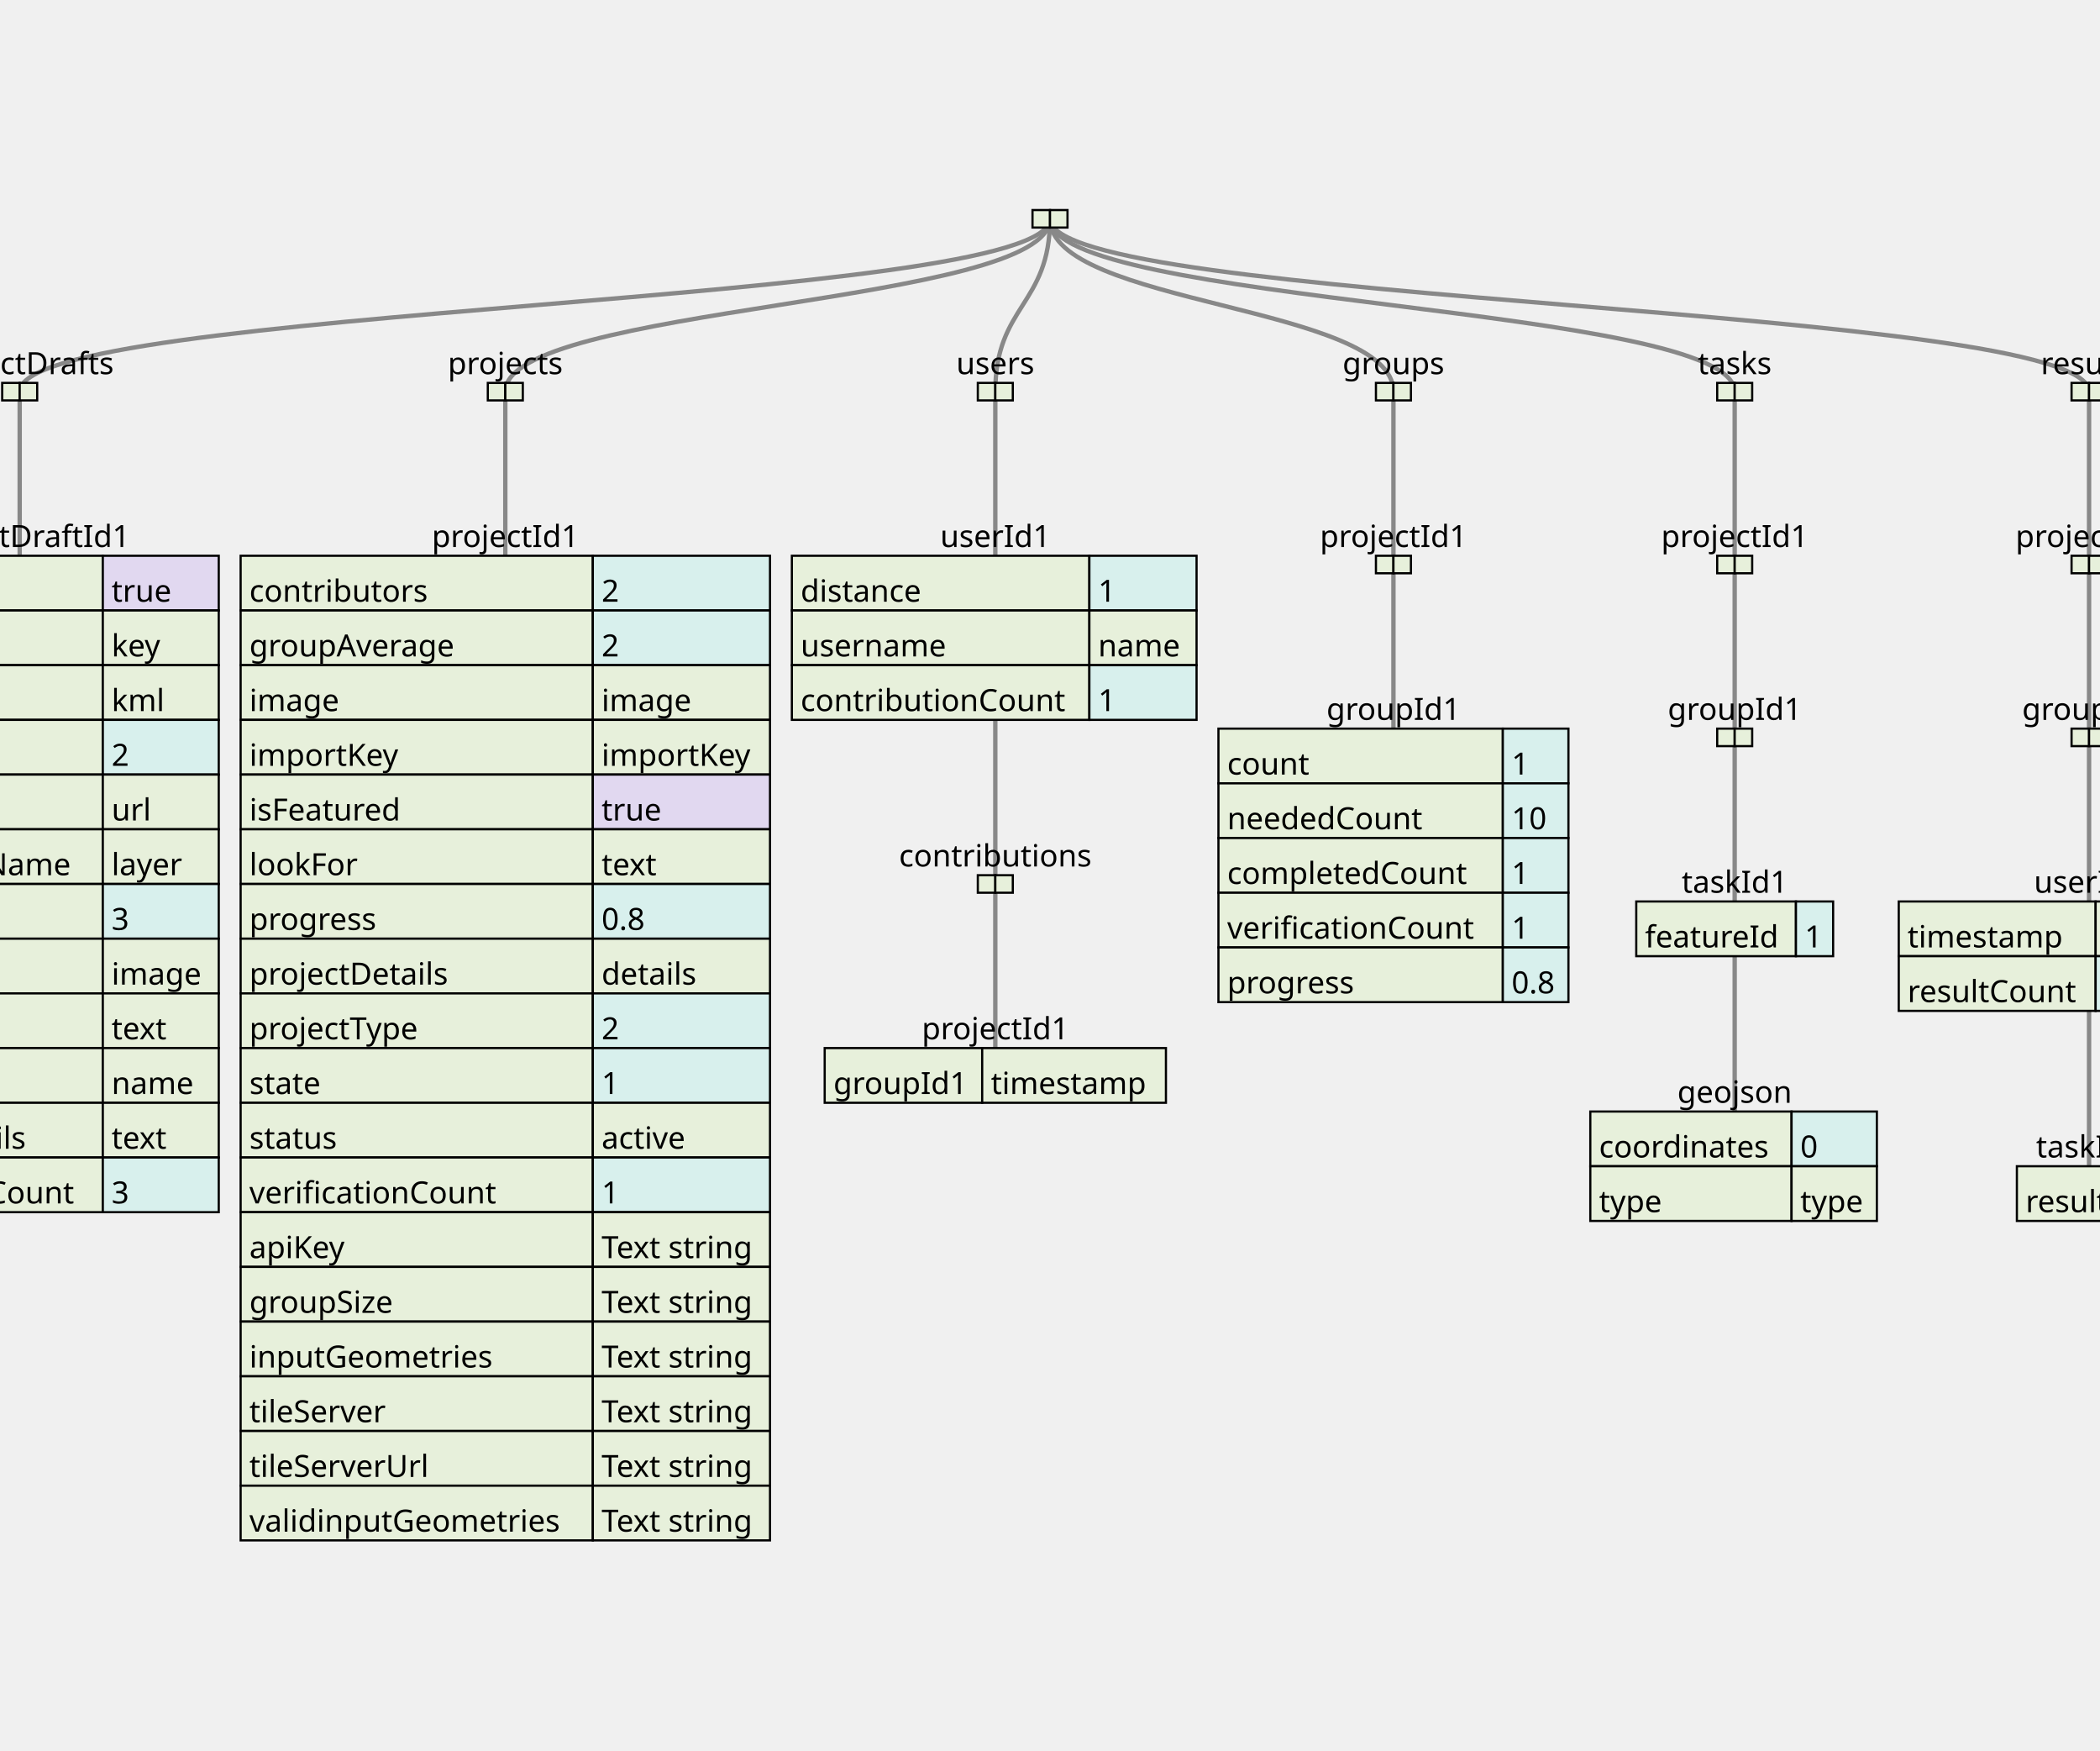
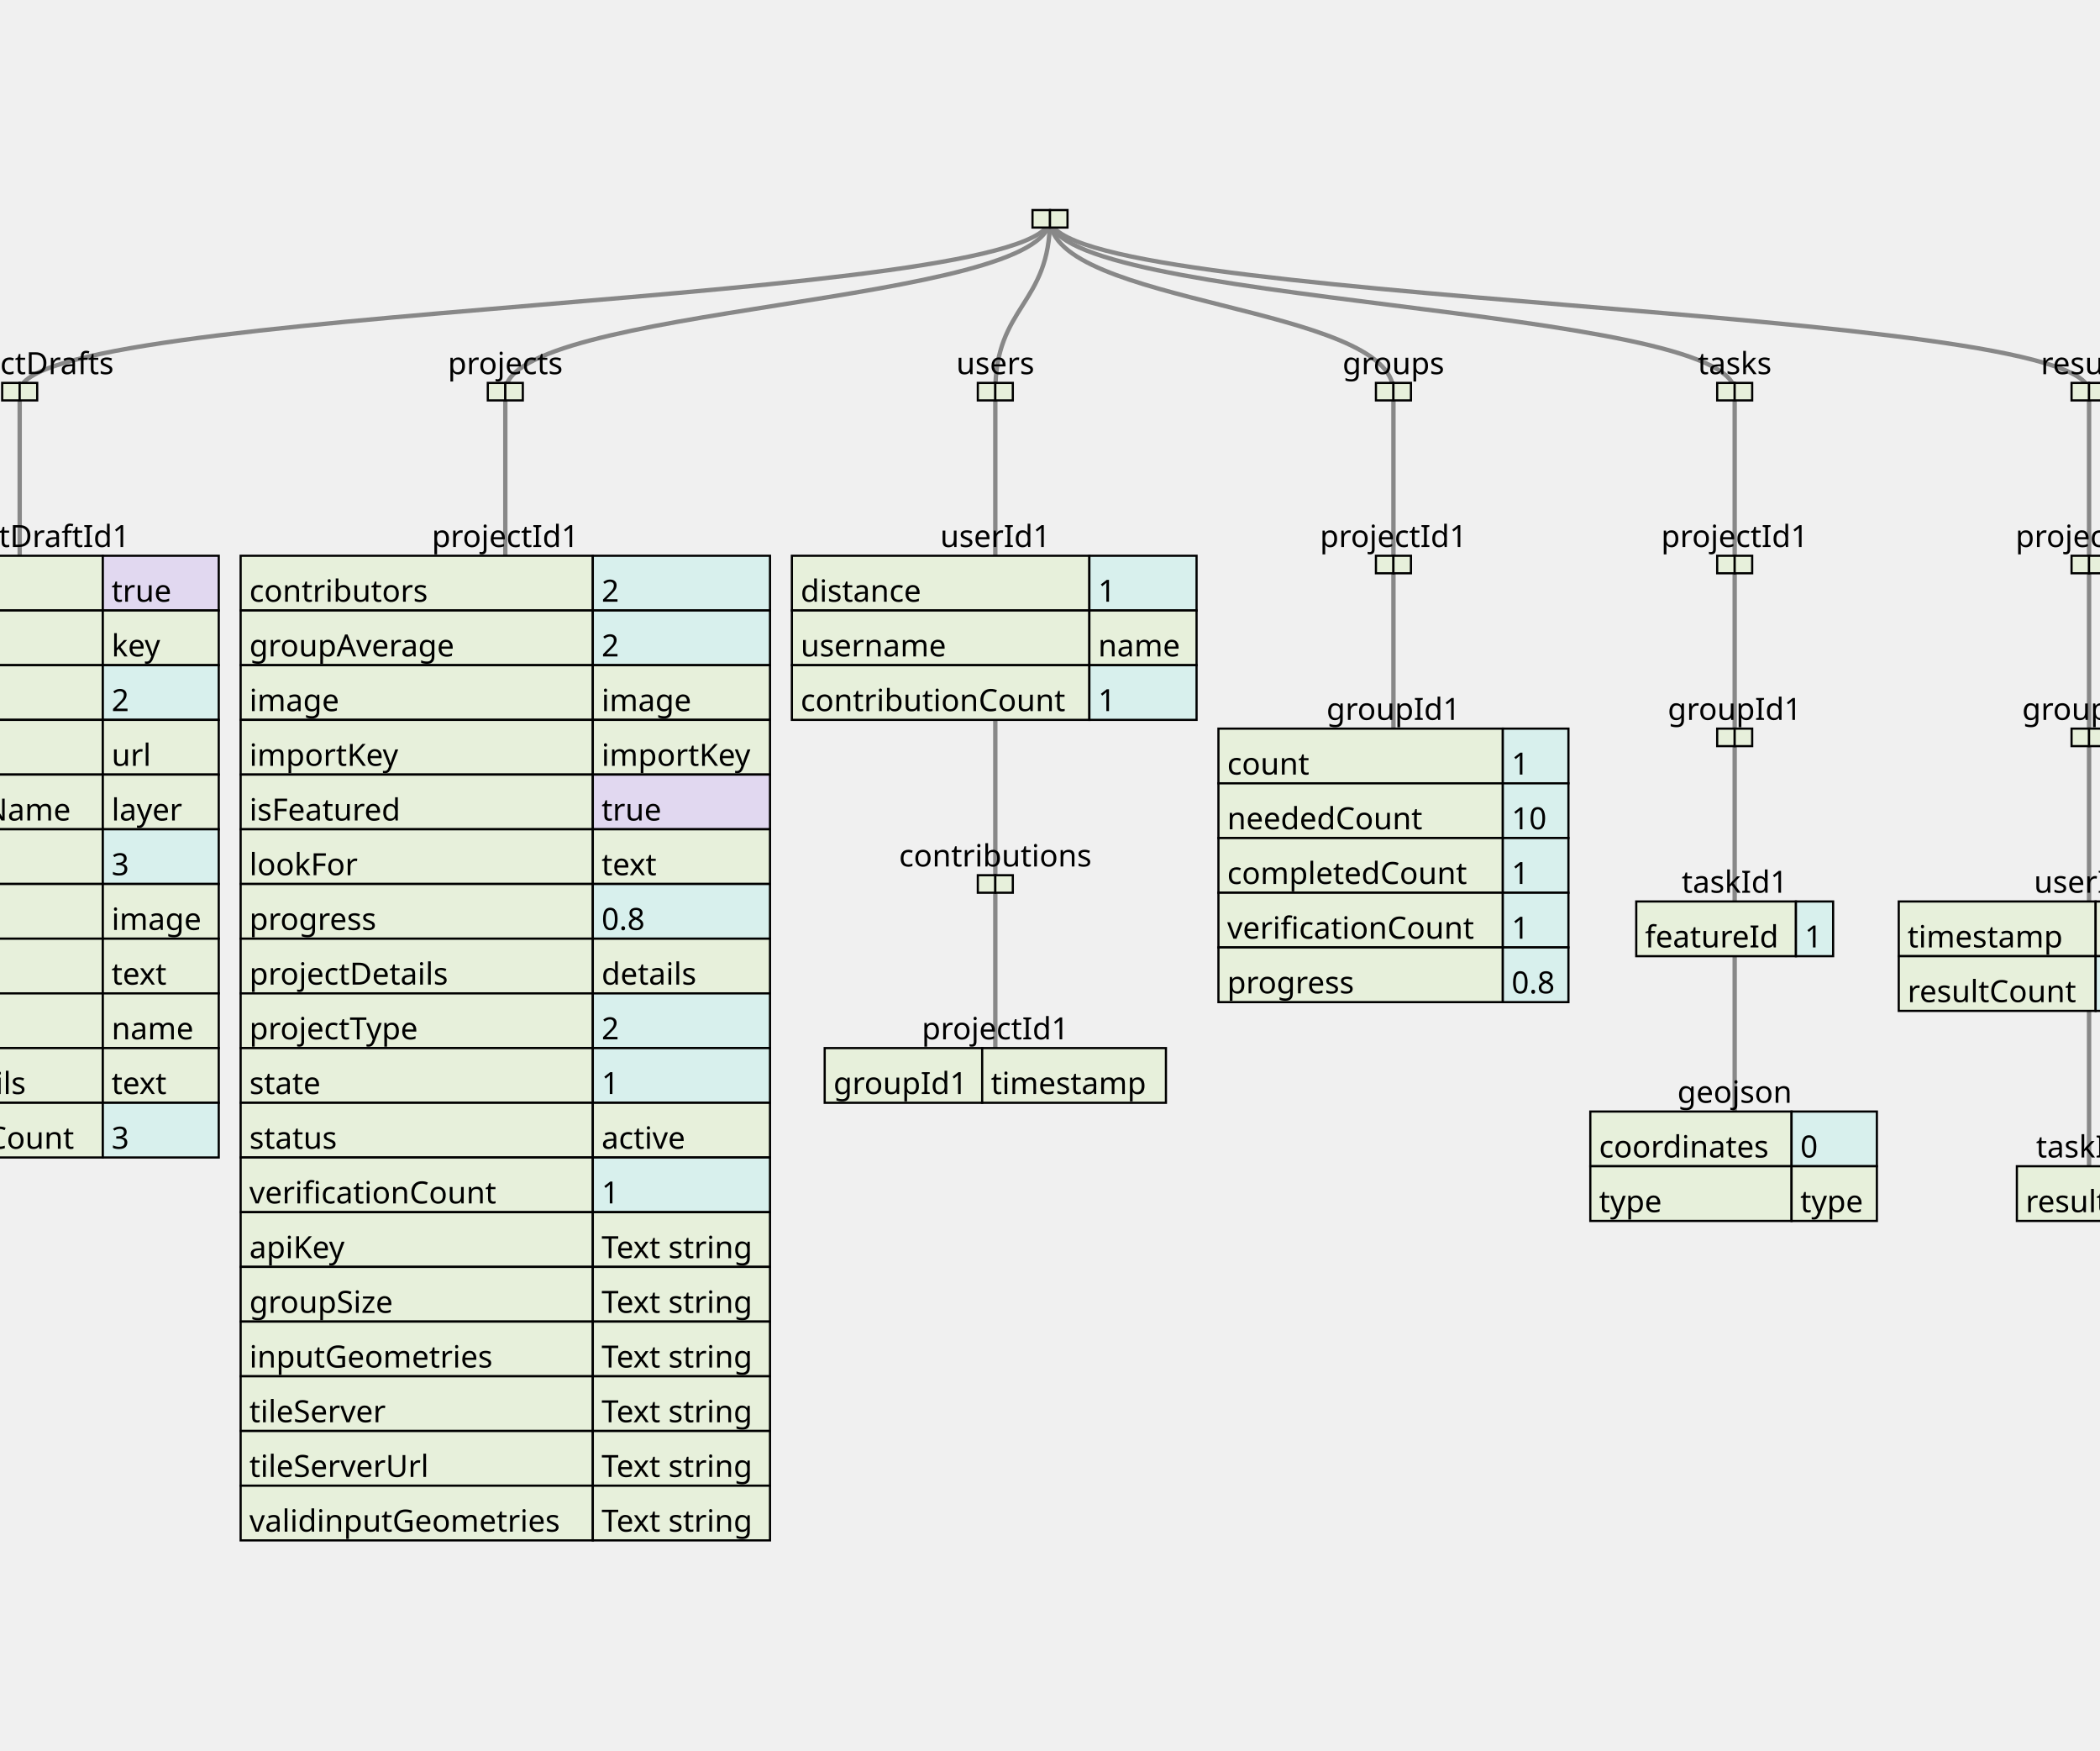
<svg xmlns="http://www.w3.org/2000/svg" class="vtree" width="960" height="800">
  <style>
.vtree-node text { font: 14px sans-serif; }
.vtree-link { fill: none; stroke: #888; stroke-width: 2px; }
.vtree-table { stroke-width: 2px; stroke: steelblue; }
path.vtree-table { fill: white; }
g.vtree-node rect { fill: white; stroke: black; stroke-width: 1px; }
g.vtree-node rect.number-text { fill: #d8f0ed; }
g.vtree-node rect.string-text { fill: #e7f0db; }
g.vtree-node rect.boolean-text { fill: #e1d8f0; }
g.vtree-node rect.null-text { fill: #888; }
</style>
  <g class="vtree-root">
    <g class="vtree-node" transform="translate(480,96)">
      <g class="vtree-node" transform="translate(-8,0)">
        <path class="vtree-link" d="M8,4C8,43.5 483,43.5 483,83" />
        <path class="vtree-link" d="M8,4C8,43.5 321,43.5 321,83" />
        <path class="vtree-link" d="M8,4C8,43.5 165,43.5 165,83" />
        <path class="vtree-link" d="M8,4C8,43.5 -17,43.5 -17,83" />
        <path class="vtree-link" d="M8,4C8,43.5 -241,43.5 -241,83" />
        <path class="vtree-link" d="M8,4C8,43.5 -463,43.5 -463,83" />
        <g class="vtree-node" transform="translate(-514,58)">
-           <path class="vtree-link" d="M51,25C51,137.5 51,137.5 51,250" />
+           <path class="vtree-link" d="M51,25C51,131.5 51,131.5 51,238" />
          <g class="vtree-node" transform="translate(-41,79)">
            <g transform="translate(0,21)">
              <g transform="translate(0,0)">
                <rect class="string-text" x="0" y="0" width="130" height="25" />
                <text x="4" y="21">complete</text>
              </g>
              <g transform="translate(130,0)">
                <rect class="boolean-text" x="0" y="0" width="53" height="25" />
                <text x="4" y="21">true</text>
              </g>
              <g transform="translate(0,25)">
                <rect class="string-text" x="0" y="0" width="130" height="25" />
                <text x="4" y="21">key</text>
              </g>
              <g transform="translate(130,25)">
                <rect class="string-text" x="0" y="0" width="53" height="25" />
                <text x="4" y="21">key</text>
              </g>
              <g transform="translate(0,50)">
                <rect class="string-text" x="0" y="0" width="130" height="25" />
-                 <text x="4" y="21">kml</text>
+                 <text x="4" y="21">projectType</text>
              </g>
              <g transform="translate(130,50)">
-                 <rect class="string-text" x="0" y="0" width="53" height="25" />
-                 <text x="4" y="21">kml</text>
-               </g>
-               <g transform="translate(0,75)">
-                 <rect class="string-text" x="0" y="0" width="130" height="25" />
-                 <text x="4" y="21">projectType</text>
-               </g>
-               <g transform="translate(130,75)">
                <rect class="number-text" x="0" y="0" width="53" height="25" />
                <text x="4" y="21">2</text>
              </g>
+               <g transform="translate(0,75)">
+                 <rect class="string-text" x="0" y="0" width="130" height="25" />
+                 <text x="4" y="21">tileServer</text>
+               </g>
+               <g transform="translate(130,75)">
+                 <rect class="string-text" x="0" y="0" width="53" height="25" />
+                 <text x="4" y="21">url</text>
+               </g>
              <g transform="translate(0,100)">
                <rect class="string-text" x="0" y="0" width="130" height="25" />
-                 <text x="4" y="21">tileServer</text>
+                 <text x="4" y="21">wmtsLayerName</text>
              </g>
              <g transform="translate(130,100)">
                <rect class="string-text" x="0" y="0" width="53" height="25" />
-                 <text x="4" y="21">url</text>
+                 <text x="4" y="21">layer</text>
              </g>
              <g transform="translate(0,125)">
                <rect class="string-text" x="0" y="0" width="130" height="25" />
-                 <text x="4" y="21">wmtsLayerName</text>
+                 <text x="4" y="21">zoomLeve</text>
              </g>
              <g transform="translate(130,125)">
-                 <rect class="string-text" x="0" y="0" width="53" height="25" />
-                 <text x="4" y="21">layer</text>
-               </g>
-               <g transform="translate(0,150)">
-                 <rect class="string-text" x="0" y="0" width="130" height="25" />
-                 <text x="4" y="21">zoomLeve</text>
-               </g>
-               <g transform="translate(130,150)">
                <rect class="number-text" x="0" y="0" width="53" height="25" />
                <text x="4" y="21">3</text>
              </g>
+               <g transform="translate(0,150)">
+                 <rect class="string-text" x="0" y="0" width="130" height="25" />
+                 <text x="4" y="21">image</text>
+               </g>
+               <g transform="translate(130,150)">
+                 <rect class="string-text" x="0" y="0" width="53" height="25" />
+                 <text x="4" y="21">image</text>
+               </g>
              <g transform="translate(0,175)">
                <rect class="string-text" x="0" y="0" width="130" height="25" />
-                 <text x="4" y="21">image</text>
+                 <text x="4" y="21">lookFor</text>
              </g>
              <g transform="translate(130,175)">
                <rect class="string-text" x="0" y="0" width="53" height="25" />
-                 <text x="4" y="21">image</text>
+                 <text x="4" y="21">text</text>
              </g>
              <g transform="translate(0,200)">
                <rect class="string-text" x="0" y="0" width="130" height="25" />
-                 <text x="4" y="21">lookFor</text>
+                 <text x="4" y="21">name</text>
              </g>
              <g transform="translate(130,200)">
                <rect class="string-text" x="0" y="0" width="53" height="25" />
-                 <text x="4" y="21">text</text>
+                 <text x="4" y="21">name</text>
              </g>
              <g transform="translate(0,225)">
                <rect class="string-text" x="0" y="0" width="130" height="25" />
-                 <text x="4" y="21">name</text>
+                 <text x="4" y="21">projectDetails</text>
              </g>
              <g transform="translate(130,225)">
                <rect class="string-text" x="0" y="0" width="53" height="25" />
-                 <text x="4" y="21">name</text>
+                 <text x="4" y="21">text</text>
              </g>
              <g transform="translate(0,250)">
                <rect class="string-text" x="0" y="0" width="130" height="25" />
-                 <text x="4" y="21">projectDetails</text>
+                 <text x="4" y="21">verificationCount</text>
              </g>
              <g transform="translate(130,250)">
-                 <rect class="string-text" x="0" y="0" width="53" height="25" />
-                 <text x="4" y="21">text</text>
-               </g>
-               <g transform="translate(0,275)">
-                 <rect class="string-text" x="0" y="0" width="130" height="25" />
-                 <text x="4" y="21">verificationCount</text>
-               </g>
-               <g transform="translate(130,275)">
                <rect class="number-text" x="0" y="0" width="53" height="25" />
                <text x="4" y="21">3</text>
              </g>
            </g>
            <g>
              <text x="92" y="17" text-anchor="middle">projectDraftId1</text>
            </g>
          </g>
          <g transform="translate(43,21)">
            <g transform="translate(0,0)">
              <rect class="string-text" x="0" y="0" width="8" height="8" />
              <text x="4" y="4"> </text>
            </g>
            <g transform="translate(8,0)">
              <rect class="string-text" x="0" y="0" width="8" height="8" />
              <text x="4" y="4"> </text>
            </g>
          </g>
          <g>
            <text x="51" y="17" text-anchor="middle">projectDrafts</text>
          </g>
        </g>
        <g class="vtree-node" transform="translate(-274,58)">
          <path class="vtree-link" d="M33,25C33,175 33,175 33,325" />
          <g class="vtree-node" transform="translate(-88,79)">
            <g transform="translate(0,21)">
              <g transform="translate(0,0)">
                <rect class="string-text" x="0" y="0" width="161" height="25" />
                <text x="4" y="21">contributors</text>
              </g>
              <g transform="translate(161,0)">
                <rect class="number-text" x="0" y="0" width="81" height="25" />
                <text x="4" y="21">2</text>
              </g>
              <g transform="translate(0,25)">
                <rect class="string-text" x="0" y="0" width="161" height="25" />
                <text x="4" y="21">groupAverage</text>
              </g>
              <g transform="translate(161,25)">
                <rect class="number-text" x="0" y="0" width="81" height="25" />
                <text x="4" y="21">2</text>
              </g>
              <g transform="translate(0,50)">
                <rect class="string-text" x="0" y="0" width="161" height="25" />
                <text x="4" y="21">image</text>
              </g>
              <g transform="translate(161,50)">
                <rect class="string-text" x="0" y="0" width="81" height="25" />
                <text x="4" y="21">image</text>
              </g>
              <g transform="translate(0,75)">
                <rect class="string-text" x="0" y="0" width="161" height="25" />
                <text x="4" y="21">importKey</text>
              </g>
              <g transform="translate(161,75)">
                <rect class="string-text" x="0" y="0" width="81" height="25" />
                <text x="4" y="21">importKey</text>
              </g>
              <g transform="translate(0,100)">
                <rect class="string-text" x="0" y="0" width="161" height="25" />
                <text x="4" y="21">isFeatured</text>
              </g>
              <g transform="translate(161,100)">
                <rect class="boolean-text" x="0" y="0" width="81" height="25" />
                <text x="4" y="21">true</text>
              </g>
              <g transform="translate(0,125)">
                <rect class="string-text" x="0" y="0" width="161" height="25" />
                <text x="4" y="21">lookFor</text>
              </g>
              <g transform="translate(161,125)">
                <rect class="string-text" x="0" y="0" width="81" height="25" />
                <text x="4" y="21">text</text>
              </g>
              <g transform="translate(0,150)">
                <rect class="string-text" x="0" y="0" width="161" height="25" />
                <text x="4" y="21">progress</text>
              </g>
              <g transform="translate(161,150)">
                <rect class="number-text" x="0" y="0" width="81" height="25" />
                <text x="4" y="21">0.8</text>
              </g>
              <g transform="translate(0,175)">
                <rect class="string-text" x="0" y="0" width="161" height="25" />
                <text x="4" y="21">projectDetails</text>
              </g>
              <g transform="translate(161,175)">
                <rect class="string-text" x="0" y="0" width="81" height="25" />
                <text x="4" y="21">details</text>
              </g>
              <g transform="translate(0,200)">
                <rect class="string-text" x="0" y="0" width="161" height="25" />
                <text x="4" y="21">projectType</text>
              </g>
              <g transform="translate(161,200)">
                <rect class="number-text" x="0" y="0" width="81" height="25" />
                <text x="4" y="21">2</text>
              </g>
              <g transform="translate(0,225)">
                <rect class="string-text" x="0" y="0" width="161" height="25" />
                <text x="4" y="21">state</text>
              </g>
              <g transform="translate(161,225)">
                <rect class="number-text" x="0" y="0" width="81" height="25" />
                <text x="4" y="21">1</text>
              </g>
              <g transform="translate(0,250)">
                <rect class="string-text" x="0" y="0" width="161" height="25" />
                <text x="4" y="21">status</text>
              </g>
              <g transform="translate(161,250)">
                <rect class="string-text" x="0" y="0" width="81" height="25" />
                <text x="4" y="21">active</text>
              </g>
              <g transform="translate(0,275)">
                <rect class="string-text" x="0" y="0" width="161" height="25" />
                <text x="4" y="21">verificationCount</text>
              </g>
              <g transform="translate(161,275)">
                <rect class="number-text" x="0" y="0" width="81" height="25" />
                <text x="4" y="21">1</text>
              </g>
              <g transform="translate(0,300)">
                <rect class="string-text" x="0" y="0" width="161" height="25" />
                <text x="4" y="21">apiKey</text>
              </g>
              <g transform="translate(161,300)">
                <rect class="string-text" x="0" y="0" width="81" height="25" />
                <text x="4" y="21">Text string</text>
              </g>
              <g transform="translate(0,325)">
                <rect class="string-text" x="0" y="0" width="161" height="25" />
                <text x="4" y="21">groupSize</text>
              </g>
              <g transform="translate(161,325)">
                <rect class="string-text" x="0" y="0" width="81" height="25" />
                <text x="4" y="21">Text string</text>
              </g>
              <g transform="translate(0,350)">
                <rect class="string-text" x="0" y="0" width="161" height="25" />
                <text x="4" y="21">inputGeometries</text>
              </g>
              <g transform="translate(161,350)">
                <rect class="string-text" x="0" y="0" width="81" height="25" />
                <text x="4" y="21">Text string</text>
              </g>
              <g transform="translate(0,375)">
                <rect class="string-text" x="0" y="0" width="161" height="25" />
                <text x="4" y="21">tileServer</text>
              </g>
              <g transform="translate(161,375)">
                <rect class="string-text" x="0" y="0" width="81" height="25" />
                <text x="4" y="21">Text string</text>
              </g>
              <g transform="translate(0,400)">
                <rect class="string-text" x="0" y="0" width="161" height="25" />
                <text x="4" y="21">tileServerUrl</text>
              </g>
              <g transform="translate(161,400)">
                <rect class="string-text" x="0" y="0" width="81" height="25" />
                <text x="4" y="21">Text string</text>
              </g>
              <g transform="translate(0,425)">
                <rect class="string-text" x="0" y="0" width="161" height="25" />
                <text x="4" y="21">validinputGeometries</text>
              </g>
              <g transform="translate(161,425)">
                <rect class="string-text" x="0" y="0" width="81" height="25" />
                <text x="4" y="21">Text string</text>
              </g>
            </g>
            <g>
              <text x="121" y="17" text-anchor="middle">projectId1</text>
            </g>
          </g>
          <g transform="translate(25,21)">
            <g transform="translate(0,0)">
              <rect class="string-text" x="0" y="0" width="8" height="8" />
              <text x="4" y="4"> </text>
            </g>
            <g transform="translate(8,0)">
              <rect class="string-text" x="0" y="0" width="8" height="8" />
              <text x="4" y="4"> </text>
            </g>
          </g>
          <g>
            <text x="33" y="17" text-anchor="middle">projects</text>
          </g>
        </g>
        <g class="vtree-node" transform="translate(-40,58)">
          <path class="vtree-link" d="M23,25C23,81.5 23,81.5 23,138" />
          <g class="vtree-node" transform="translate(-70,79)">
            <path class="vtree-link" d="M93,59C93,115 93,115 93,171" />
            <g class="vtree-node" transform="translate(42,146)">
              <path class="vtree-link" d="M51,25C51,69 51,69 51,113" />
              <g class="vtree-node" transform="translate(-27,79)">
                <g transform="translate(0,21)">
                  <g transform="translate(0,0)">
                    <rect class="string-text" x="0" y="0" width="72" height="25" />
                    <text x="4" y="21">groupId1</text>
                  </g>
                  <g transform="translate(72,0)">
                    <rect class="string-text" x="0" y="0" width="84" height="25" />
                    <text x="4" y="21">timestamp</text>
                  </g>
                </g>
                <g>
                  <text x="78" y="17" text-anchor="middle">projectId1</text>
                </g>
              </g>
              <g transform="translate(43,21)">
                <g transform="translate(0,0)">
                  <rect class="string-text" x="0" y="0" width="8" height="8" />
                  <text x="4" y="4"> </text>
                </g>
                <g transform="translate(8,0)">
                  <rect class="string-text" x="0" y="0" width="8" height="8" />
                  <text x="4" y="4"> </text>
                </g>
              </g>
              <g>
                <text x="51" y="17" text-anchor="middle">contributions</text>
              </g>
            </g>
            <g transform="translate(0,21)">
              <g transform="translate(0,0)">
                <rect class="string-text" x="0" y="0" width="136" height="25" />
                <text x="4" y="21">distance</text>
              </g>
              <g transform="translate(136,0)">
                <rect class="number-text" x="0" y="0" width="49" height="25" />
                <text x="4" y="21">1</text>
              </g>
              <g transform="translate(0,25)">
                <rect class="string-text" x="0" y="0" width="136" height="25" />
                <text x="4" y="21">username</text>
              </g>
              <g transform="translate(136,25)">
                <rect class="string-text" x="0" y="0" width="49" height="25" />
                <text x="4" y="21">name</text>
              </g>
              <g transform="translate(0,50)">
                <rect class="string-text" x="0" y="0" width="136" height="25" />
                <text x="4" y="21">contributionCount</text>
              </g>
              <g transform="translate(136,50)">
                <rect class="number-text" x="0" y="0" width="49" height="25" />
                <text x="4" y="21">1</text>
              </g>
            </g>
            <g>
              <text x="93" y="17" text-anchor="middle">userId1</text>
            </g>
          </g>
          <g transform="translate(15,21)">
            <g transform="translate(0,0)">
              <rect class="string-text" x="0" y="0" width="8" height="8" />
              <text x="4" y="4"> </text>
            </g>
            <g transform="translate(8,0)">
              <rect class="string-text" x="0" y="0" width="8" height="8" />
              <text x="4" y="4"> </text>
            </g>
          </g>
          <g>
            <text x="23" y="17" text-anchor="middle">users</text>
          </g>
        </g>
        <g class="vtree-node" transform="translate(136,58)">
          <path class="vtree-link" d="M29,25C29,64.5 29,64.5 29,104" />
          <g class="vtree-node" transform="translate(-11,79)">
            <path class="vtree-link" d="M40,25C40,94 40,94 40,163" />
            <g class="vtree-node" transform="translate(-40,79)">
              <g transform="translate(0,21)">
                <g transform="translate(0,0)">
                  <rect class="string-text" x="0" y="0" width="130" height="25" />
                  <text x="4" y="21">count</text>
                </g>
                <g transform="translate(130,0)">
                  <rect class="number-text" x="0" y="0" width="30" height="25" />
                  <text x="4" y="21">1</text>
                </g>
                <g transform="translate(0,25)">
                  <rect class="string-text" x="0" y="0" width="130" height="25" />
                  <text x="4" y="21">neededCount</text>
                </g>
                <g transform="translate(130,25)">
                  <rect class="number-text" x="0" y="0" width="30" height="25" />
                  <text x="4" y="21">10</text>
                </g>
                <g transform="translate(0,50)">
                  <rect class="string-text" x="0" y="0" width="130" height="25" />
                  <text x="4" y="21">completedCount</text>
                </g>
                <g transform="translate(130,50)">
                  <rect class="number-text" x="0" y="0" width="30" height="25" />
                  <text x="4" y="21">1</text>
                </g>
                <g transform="translate(0,75)">
                  <rect class="string-text" x="0" y="0" width="130" height="25" />
                  <text x="4" y="21">verificationCount</text>
                </g>
                <g transform="translate(130,75)">
                  <rect class="number-text" x="0" y="0" width="30" height="25" />
                  <text x="4" y="21">1</text>
                </g>
                <g transform="translate(0,100)">
                  <rect class="string-text" x="0" y="0" width="130" height="25" />
                  <text x="4" y="21">progress</text>
                </g>
                <g transform="translate(130,100)">
                  <rect class="number-text" x="0" y="0" width="30" height="25" />
                  <text x="4" y="21">0.8</text>
                </g>
              </g>
              <g>
                <text x="80" y="17" text-anchor="middle">groupId1</text>
              </g>
            </g>
            <g transform="translate(32,21)">
              <g transform="translate(0,0)">
                <rect class="string-text" x="0" y="0" width="8" height="8" />
                <text x="4" y="4"> </text>
              </g>
              <g transform="translate(8,0)">
                <rect class="string-text" x="0" y="0" width="8" height="8" />
                <text x="4" y="4"> </text>
              </g>
            </g>
            <g>
              <text x="40" y="17" text-anchor="middle">projectId1</text>
            </g>
          </g>
          <g transform="translate(21,21)">
            <g transform="translate(0,0)">
              <rect class="string-text" x="0" y="0" width="8" height="8" />
              <text x="4" y="4"> </text>
            </g>
            <g transform="translate(8,0)">
              <rect class="string-text" x="0" y="0" width="8" height="8" />
              <text x="4" y="4"> </text>
            </g>
          </g>
          <g>
            <text x="29" y="17" text-anchor="middle">groups</text>
          </g>
        </g>
        <g class="vtree-node" transform="translate(299,58)">
          <path class="vtree-link" d="M22,25C22,64.5 22,64.5 22,104" />
          <g class="vtree-node" transform="translate(-18,79)">
            <path class="vtree-link" d="M40,25C40,64.5 40,64.5 40,104" />
            <g class="vtree-node" transform="translate(4,79)">
              <path class="vtree-link" d="M36,25C36,69 36,69 36,113" />
              <g class="vtree-node" transform="translate(-9,79)">
                <path class="vtree-link" d="M45,34C45,88 45,88 45,142" />
                <g class="vtree-node" transform="translate(-21,96)">
                  <g transform="translate(0,21)">
                    <g transform="translate(0,0)">
                      <rect class="string-text" x="0" y="0" width="92" height="25" />
                      <text x="4" y="21">coordinates</text>
                    </g>
                    <g transform="translate(92,0)">
                      <rect class="number-text" x="0" y="0" width="39" height="25" />
                      <text x="4" y="21">0</text>
                    </g>
                    <g transform="translate(0,25)">
                      <rect class="string-text" x="0" y="0" width="92" height="25" />
                      <text x="4" y="21">type</text>
                    </g>
                    <g transform="translate(92,25)">
                      <rect class="string-text" x="0" y="0" width="39" height="25" />
                      <text x="4" y="21">type</text>
                    </g>
                  </g>
                  <g>
                    <text x="66" y="17" text-anchor="middle">geojson</text>
                  </g>
                </g>
                <g transform="translate(0,21)">
                  <g transform="translate(0,0)">
                    <rect class="string-text" x="0" y="0" width="73" height="25" />
                    <text x="4" y="21">featureId</text>
                  </g>
                  <g transform="translate(73,0)">
                    <rect class="number-text" x="0" y="0" width="17" height="25" />
                    <text x="4" y="21">1</text>
                  </g>
                </g>
                <g>
                  <text x="45" y="17" text-anchor="middle">taskId1</text>
                </g>
              </g>
              <g transform="translate(28,21)">
                <g transform="translate(0,0)">
                  <rect class="string-text" x="0" y="0" width="8" height="8" />
                  <text x="4" y="4"> </text>
                </g>
                <g transform="translate(8,0)">
                  <rect class="string-text" x="0" y="0" width="8" height="8" />
                  <text x="4" y="4"> </text>
                </g>
              </g>
              <g>
                <text x="36" y="17" text-anchor="middle">groupId1</text>
              </g>
            </g>
            <g transform="translate(32,21)">
              <g transform="translate(0,0)">
                <rect class="string-text" x="0" y="0" width="8" height="8" />
                <text x="4" y="4"> </text>
              </g>
              <g transform="translate(8,0)">
                <rect class="string-text" x="0" y="0" width="8" height="8" />
                <text x="4" y="4"> </text>
              </g>
            </g>
            <g>
              <text x="40" y="17" text-anchor="middle">projectId1</text>
            </g>
          </g>
          <g transform="translate(14,21)">
            <g transform="translate(0,0)">
              <rect class="string-text" x="0" y="0" width="8" height="8" />
              <text x="4" y="4"> </text>
            </g>
            <g transform="translate(8,0)">
              <rect class="string-text" x="0" y="0" width="8" height="8" />
              <text x="4" y="4"> </text>
            </g>
          </g>
          <g>
            <text x="22" y="17" text-anchor="middle">tasks</text>
          </g>
        </g>
        <g class="vtree-node" transform="translate(455,58)">
          <path class="vtree-link" d="M28,25C28,64.5 28,64.5 28,104" />
          <g class="vtree-node" transform="translate(-12,79)">
            <path class="vtree-link" d="M40,25C40,64.5 40,64.5 40,104" />
            <g class="vtree-node" transform="translate(4,79)">
              <path class="vtree-link" d="M36,25C36,75 36,75 36,125" />
              <g class="vtree-node" transform="translate(-51,79)">
                <path class="vtree-link" d="M87,46C87,100.5 87,100.5 87,155" />
                <g class="vtree-node" transform="translate(54,121)">
                  <g transform="translate(0,21)">
                    <g transform="translate(0,0)">
                      <rect class="string-text" x="0" y="0" width="48" height="25" />
                      <text x="4" y="21">result</text>
                    </g>
                    <g transform="translate(48,0)">
                      <rect class="number-text" x="0" y="0" width="17" height="25" />
                      <text x="4" y="21">1</text>
                    </g>
                  </g>
                  <g>
                    <text x="33" y="17" text-anchor="middle">taskId1</text>
                  </g>
                </g>
                <g transform="translate(0,21)">
                  <g transform="translate(0,0)">
                    <rect class="string-text" x="0" y="0" width="90" height="25" />
                    <text x="4" y="21">timestamp</text>
                  </g>
                  <g transform="translate(90,0)">
                    <rect class="string-text" x="0" y="0" width="84" height="25" />
                    <text x="4" y="21">timestamp</text>
                  </g>
                  <g transform="translate(0,25)">
                    <rect class="string-text" x="0" y="0" width="90" height="25" />
                    <text x="4" y="21">resultCount</text>
                  </g>
                  <g transform="translate(90,25)">
                    <rect class="number-text" x="0" y="0" width="84" height="25" />
                    <text x="4" y="21">1</text>
                  </g>
                </g>
                <g>
                  <text x="87" y="17" text-anchor="middle">userId1</text>
                </g>
              </g>
              <g transform="translate(28,21)">
                <g transform="translate(0,0)">
                  <rect class="string-text" x="0" y="0" width="8" height="8" />
                  <text x="4" y="4"> </text>
                </g>
                <g transform="translate(8,0)">
                  <rect class="string-text" x="0" y="0" width="8" height="8" />
                  <text x="4" y="4"> </text>
                </g>
              </g>
              <g>
                <text x="36" y="17" text-anchor="middle">groupId1</text>
              </g>
            </g>
            <g transform="translate(32,21)">
              <g transform="translate(0,0)">
                <rect class="string-text" x="0" y="0" width="8" height="8" />
                <text x="4" y="4"> </text>
              </g>
              <g transform="translate(8,0)">
                <rect class="string-text" x="0" y="0" width="8" height="8" />
                <text x="4" y="4"> </text>
              </g>
            </g>
            <g>
              <text x="40" y="17" text-anchor="middle">projectId1</text>
            </g>
          </g>
          <g transform="translate(20,21)">
            <g transform="translate(0,0)">
              <rect class="string-text" x="0" y="0" width="8" height="8" />
              <text x="4" y="4"> </text>
            </g>
            <g transform="translate(8,0)">
              <rect class="string-text" x="0" y="0" width="8" height="8" />
              <text x="4" y="4"> </text>
            </g>
          </g>
          <g>
            <text x="28" y="17" text-anchor="middle">results</text>
          </g>
        </g>
        <g transform="translate(0,0)">
          <rect class="string-text" x="0" y="0" width="8" height="8" />
          <text x="4" y="4"> </text>
        </g>
        <g transform="translate(8,0)">
          <rect class="string-text" x="0" y="0" width="8" height="8" />
          <text x="4" y="4"> </text>
        </g>
      </g>
    </g>
  </g>
</svg>
